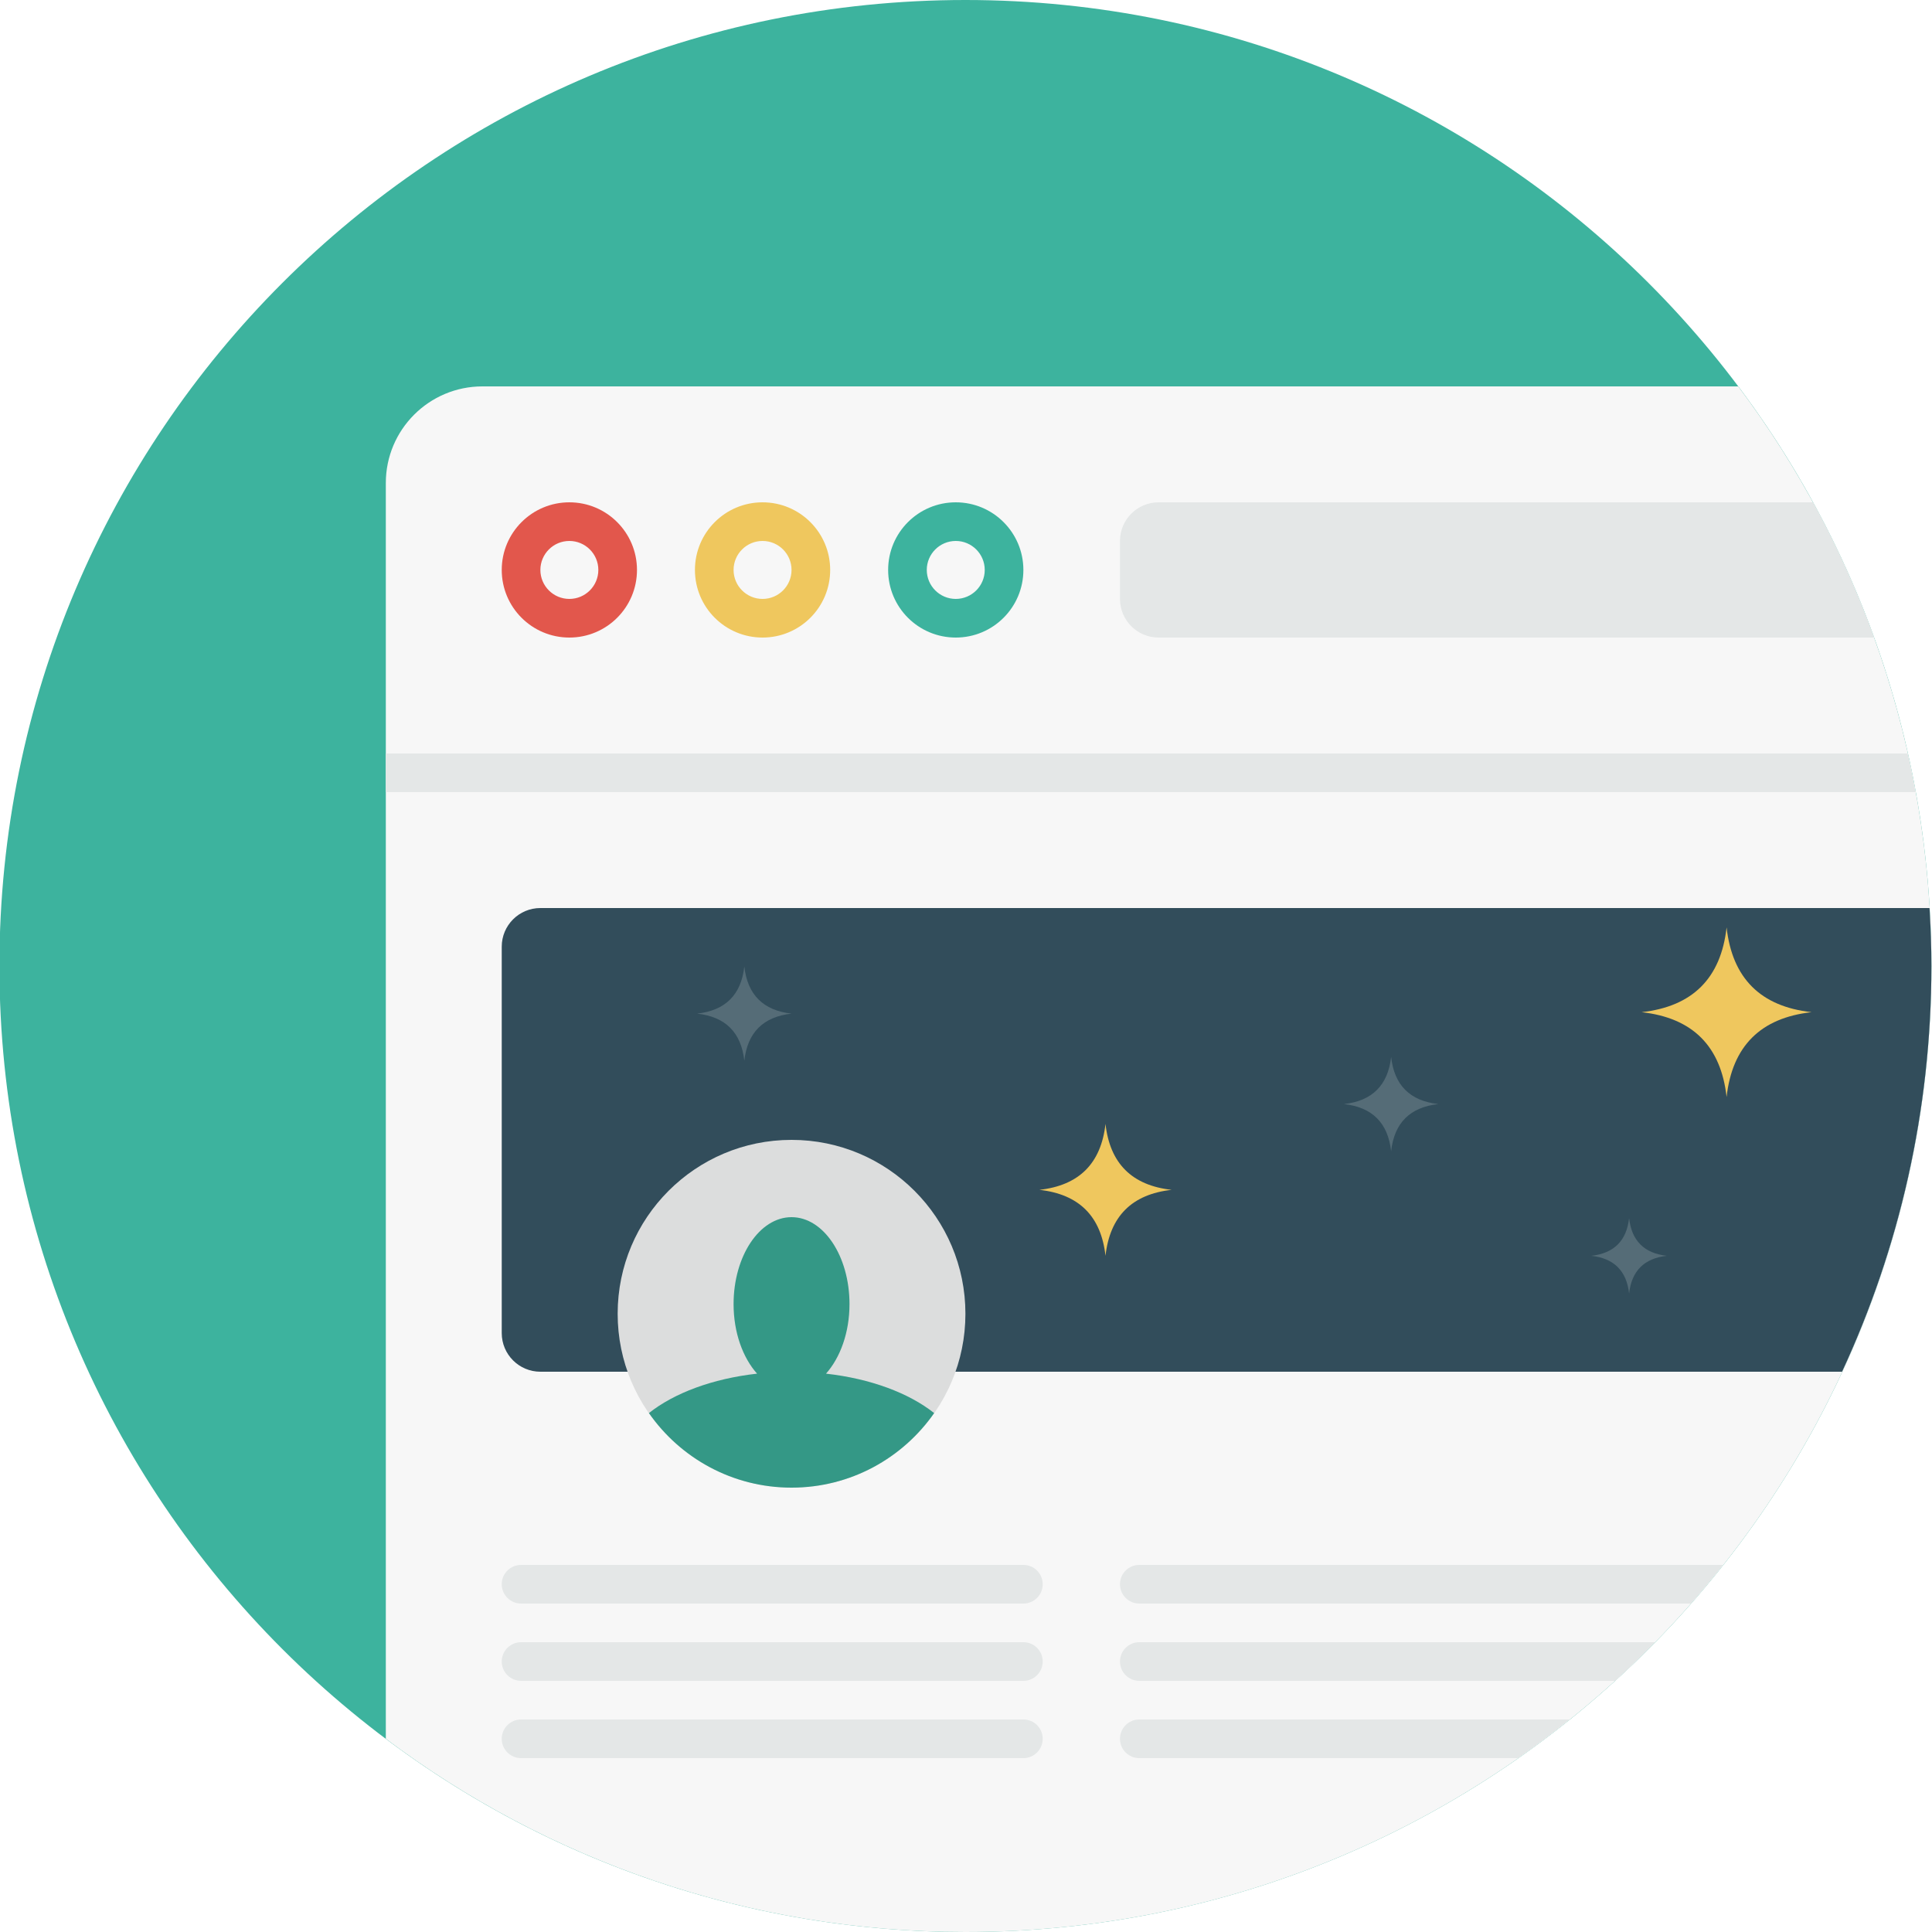
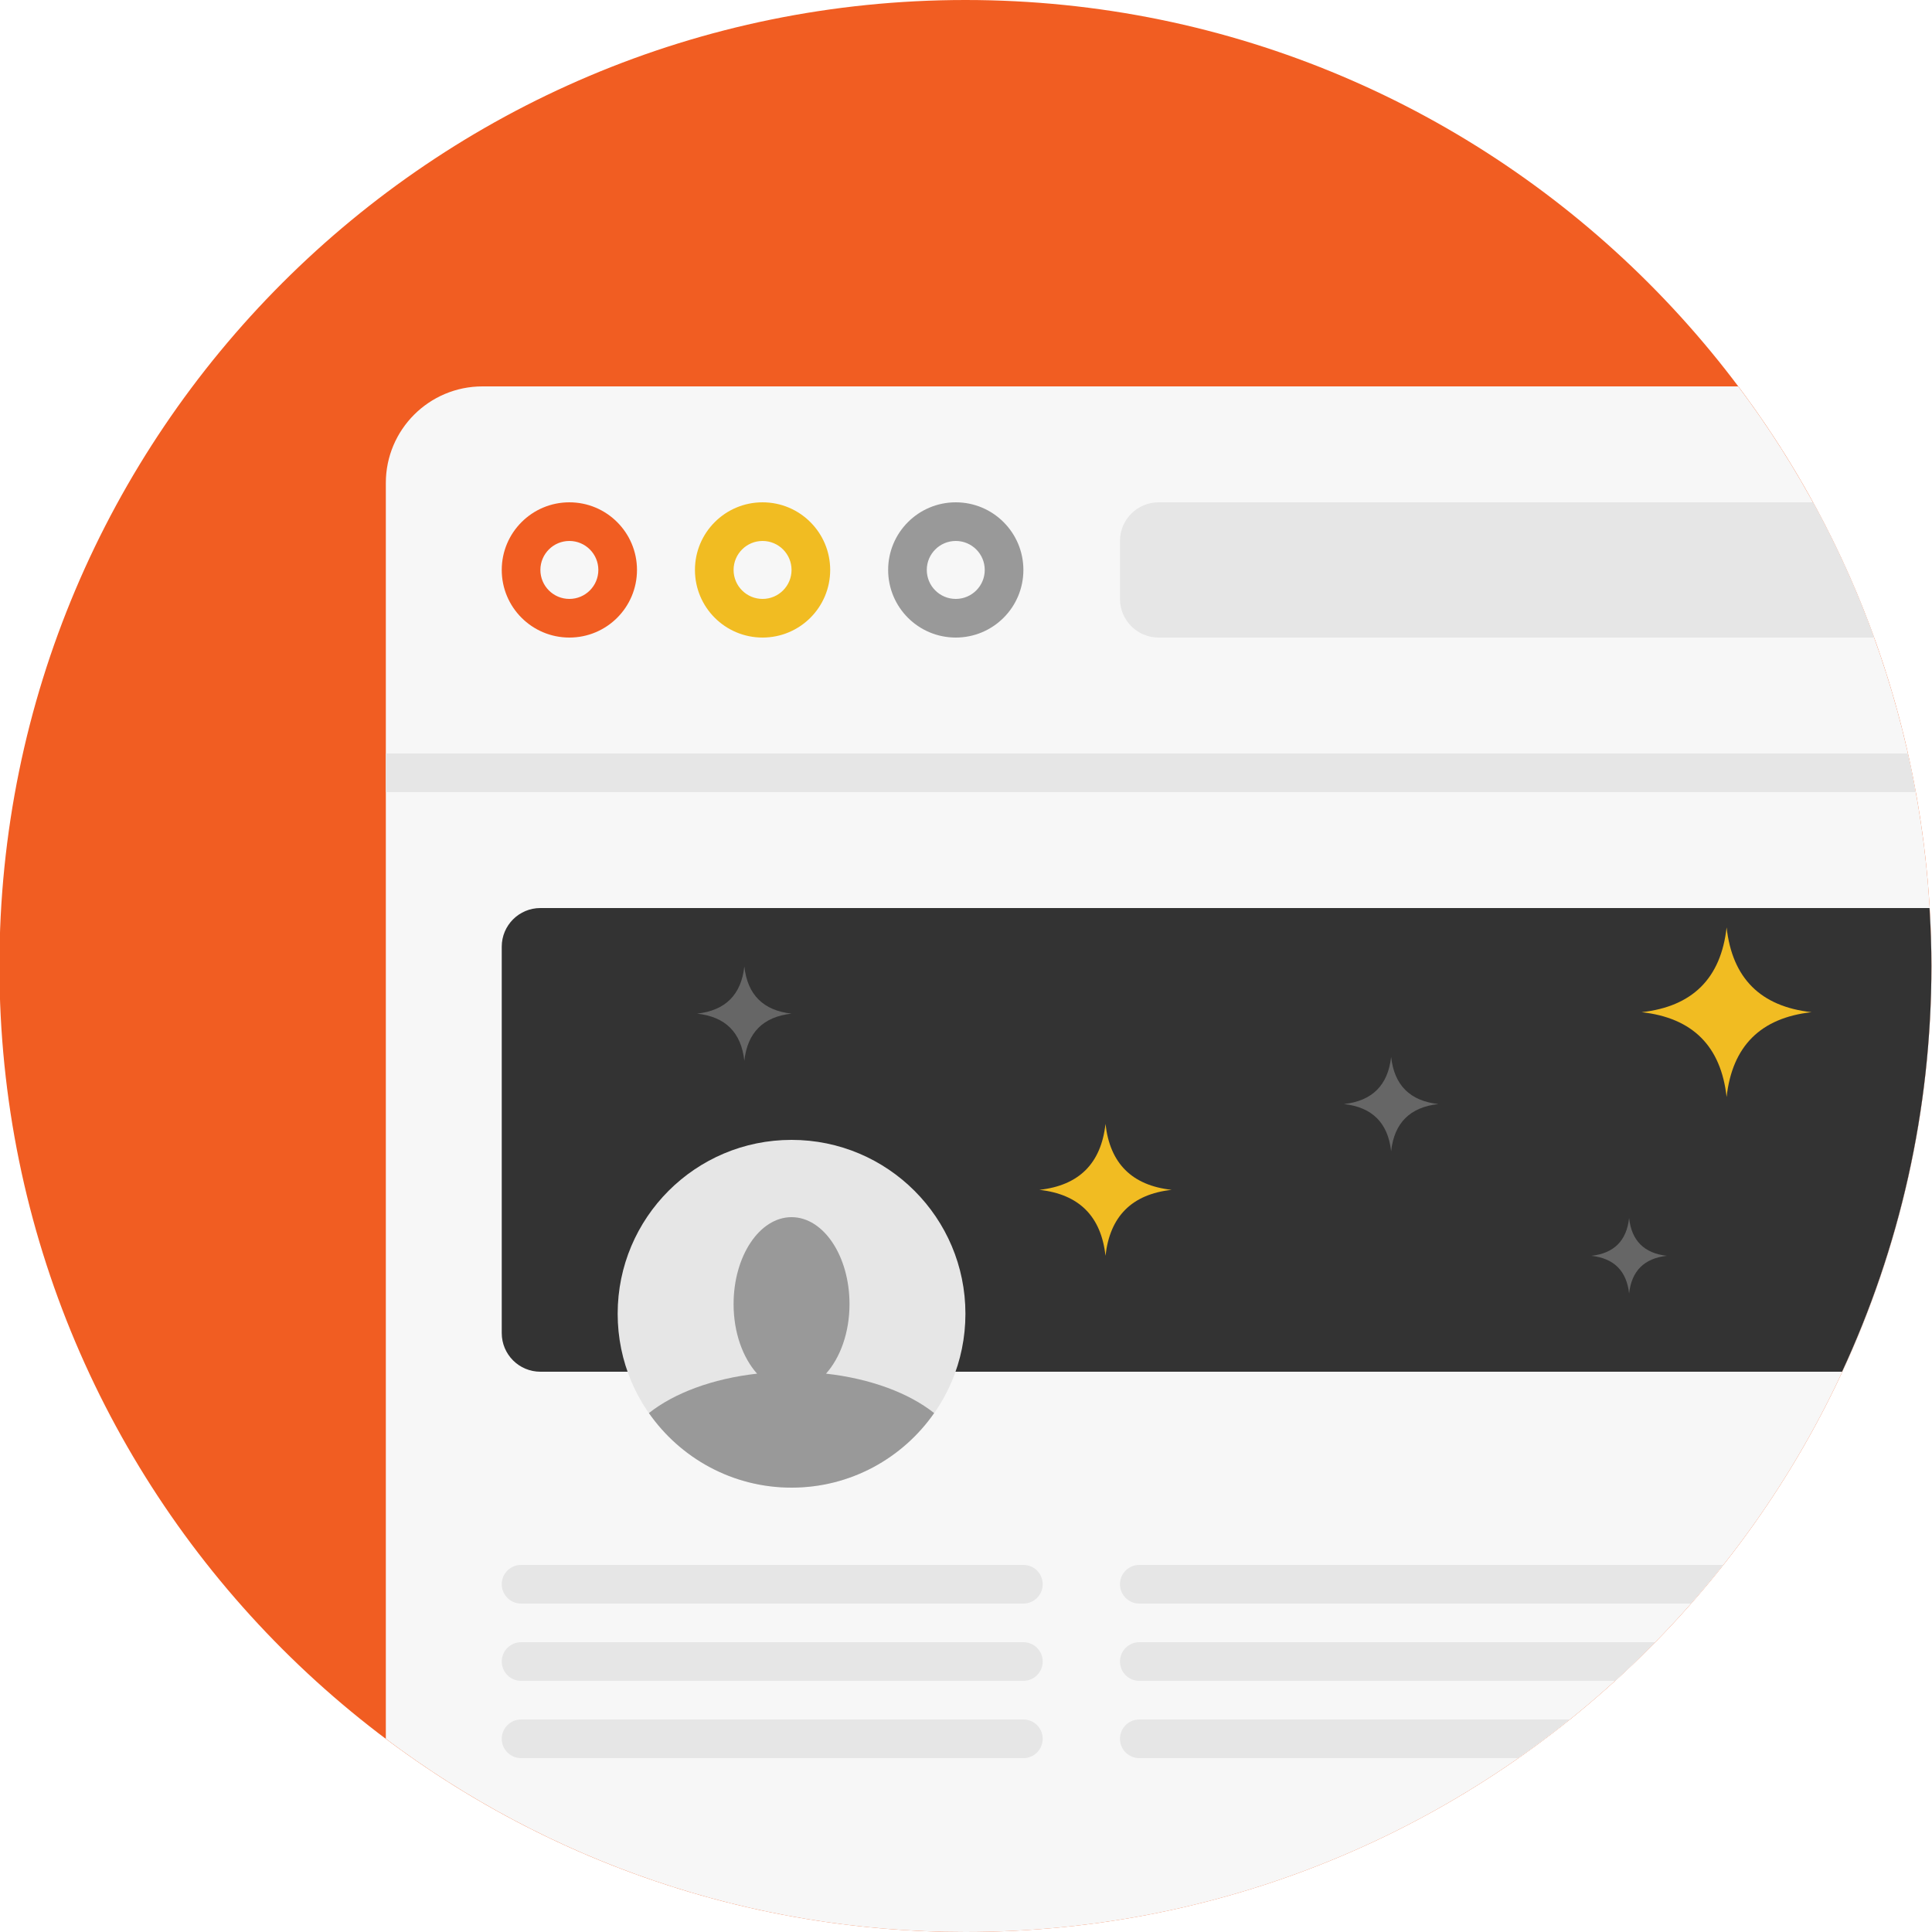
- <svg xmlns="http://www.w3.org/2000/svg" width="100" height="100" viewBox="0 0 100 100">
-   <path fill="#3DB39E" d="M49.97 0c27.614 0 50 22.386 50 50s-22.386 50-50 50-50-22.387-50-50c0-27.615 22.385-50 50-50z" />
-   <path fill="#F7F7F7" d="M24.97 20c-2.761 0-5 2.239-5 5v65c8.356 6.277 18.743 10 30 10 27.614 0 50-22.387 50-50 0-11.257-3.722-21.643-9.999-30h-65.001z" />
-   <path fill="#324D5B" d="M25.97 49v20c0 1.104.896 2 2 2h67.376c2.96-6.387 4.624-13.498 4.624-21 0-1.008-.039-2.007-.098-3h-71.902c-1.105 0-2 .895-2 2z" />
-   <path fill="#EFC75E" d="M89.368 48.001c-.293 2.633-1.76 4.096-4.398 4.389 2.639.293 4.105 1.758 4.398 4.391.293-2.633 1.76-4.098 4.398-4.391-2.638-.292-4.105-1.755-4.398-4.389zm-32.148 10.171c-.228 2.047-1.367 3.186-3.42 3.414 2.053.229 3.192 1.367 3.42 3.414.229-2.047 1.369-3.186 3.422-3.414-2.053-.229-3.194-1.367-3.422-3.414z" />
-   <path fill="#556C77" d="M38.526 50.025c-.162 1.463-.977 2.276-2.443 2.44 1.467.162 2.281.975 2.443 2.438.164-1.463.979-2.275 2.443-2.438-1.464-.164-2.279-.977-2.443-2.44zm45.796 13.024c-.13 1.17-.782 1.822-1.954 1.951 1.172.131 1.824.781 1.954 1.951.13-1.17.782-1.82 1.954-1.951-1.172-.129-1.824-.781-1.954-1.951zm-12.317-8.342c-.164 1.463-.979 2.277-2.443 2.439 1.465.162 2.279.977 2.443 2.439.162-1.463.977-2.277 2.443-2.439-1.467-.162-2.281-.976-2.443-2.439z" />
-   <path fill="#DCDDDD" d="M40.97 59c4.971 0 9 4.029 9 9s-4.029 9-9 9-9-4.029-9-9 4.029-9 9-9z" />
-   <path fill="#E2574C" d="M29.47 26c-1.933 0-3.5 1.567-3.5 3.5 0 1.934 1.567 3.5 3.5 3.5 1.934 0 3.5-1.566 3.5-3.5 0-1.933-1.567-3.5-3.5-3.5zm0 5c-.828 0-1.5-.672-1.5-1.5s.672-1.5 1.5-1.5 1.5.672 1.5 1.5-.672 1.5-1.5 1.5z" />
-   <path fill="#EFC75E" d="M39.47 26c-1.934 0-3.5 1.567-3.5 3.5 0 1.934 1.566 3.5 3.5 3.5s3.5-1.566 3.5-3.5c0-1.933-1.567-3.5-3.5-3.5zm0 5c-.828 0-1.5-.672-1.5-1.5s.672-1.5 1.5-1.5 1.5.672 1.5 1.5-.672 1.5-1.5 1.5z" />
-   <path fill="#3DB39E" d="M49.47 26c-1.934 0-3.5 1.567-3.5 3.5 0 1.934 1.566 3.5 3.5 3.5s3.5-1.566 3.5-3.5c0-1.933-1.567-3.5-3.5-3.5zm0 5c-.828 0-1.5-.672-1.5-1.5s.672-1.5 1.5-1.5 1.5.672 1.5 1.5-.672 1.5-1.5 1.5z" />
-   <g fill="#E4E7E7">
-     <path d="M25.97 82c0 .553.448 1 1 1h26c.553 0 1-.447 1-1s-.447-1-1-1h-26c-.553 0-1 .447-1 1zM57.97 86c0 .553.447 1 1 1h24.631c.709-.645 1.393-1.316 2.063-2h-26.694c-.553 0-1 .447-1 1zM53.97 90c0-.553-.447-1-1-1h-26c-.552 0-1 .447-1 1s.448 1 1 1h26c.552 0 1-.447 1-1zM57.97 82c0 .553.447 1 1 1h28.547c.573-.652 1.129-1.318 1.668-2h-30.215c-.553 0-1 .447-1 1zM93.839 26h-33.869c-1.104 0-2 .896-2 2v3c0 1.104.896 2 2 2h37.031c-.878-2.426-1.937-4.765-3.162-7zM52.97 85h-26c-.552 0-1 .447-1 1s.448 1 1 1h26c.553 0 1-.447 1-1s-.448-1-1-1zM58.97 89c-.553 0-1 .447-1 1s.447 1 1 1h19.604c.912-.639 1.803-1.305 2.67-2h-22.274z" />
+ <svg xmlns="http://www.w3.org/2000/svg" width="64px" height="64px" viewBox="0 0 64 64" version="1.1">
+   <description>Created with Sketch.</description>
+   <defs />
+   <g id="Page-1" stroke="none" stroke-width="1" fill="none" fill-rule="evenodd">
+     <g id="browser">
+       <path d="M31.981,0 C49.654,0 63.981,14.327 63.981,32 C63.981,49.673 49.654,64 31.981,64 C14.308,64 -0.019,49.672 -0.019,32 C-0.019,14.326 14.307,0 31.981,0 L31.981,0 Z" id="Shape" fill="#F15D22" />
+       <path d="M15.981,12.8 C14.214,12.8 12.781,14.233 12.781,16 L12.781,57.6 C18.129,61.617 24.776,64 31.981,64 C49.654,64 63.981,49.672 63.981,32 C63.981,24.796 61.599,18.148 57.581,12.8 L15.981,12.8 L15.981,12.8 Z" id="Shape" fill="#F7F7F7" />
+       <path d="M16.621,31.36 L16.621,44.16 C16.621,44.867 17.194,45.44 17.901,45.44 L61.021,45.44 C62.916,41.352 63.981,36.801 63.981,32 C63.981,31.355 63.956,30.716 63.918,30.08 L17.901,30.08 C17.194,30.08 16.621,30.653 16.621,31.36 L16.621,31.36 Z" id="Shape" fill="#333333" />
+       <path d="M57.196,30.721 C57.008,32.406 56.069,33.342 54.381,33.53 C56.07,33.717 57.008,34.655 57.196,36.34 C57.383,34.655 58.322,33.717 60.01,33.53 C58.322,33.343 57.383,32.406 57.196,30.721 L57.196,30.721 Z M36.621,37.23 C36.475,38.54 35.746,39.269 34.432,39.415 C35.746,39.562 36.475,40.29 36.621,41.6 C36.767,40.29 37.497,39.561 38.811,39.415 C37.497,39.268 36.767,38.54 36.621,37.23 L36.621,37.23 Z" id="Shape" fill="#F1BC22" />
+       <path d="M24.657,32.016 C24.553,32.952 24.031,33.473 23.093,33.578 C24.032,33.681 24.553,34.202 24.657,35.138 C24.762,34.202 25.283,33.682 26.22,33.578 C25.283,33.473 24.762,32.952 24.657,32.016 L24.657,32.016 Z M53.966,40.351 C53.883,41.1 53.466,41.517 52.716,41.6 C53.466,41.684 53.883,42.1 53.966,42.849 C54.049,42.1 54.467,41.684 55.217,41.6 C54.467,41.517 54.049,41.1 53.966,40.351 L53.966,40.351 Z M46.083,35.012 C45.978,35.949 45.457,36.47 44.52,36.573 C45.457,36.677 45.978,37.199 46.083,38.134 C46.187,37.198 46.708,36.677 47.647,36.573 C46.708,36.47 46.187,35.949 46.083,35.012 L46.083,35.012 Z" id="Shape" fill="#666666" />
+       <path d="M26.221,37.76 C29.402,37.76 31.981,40.339 31.981,43.52 C31.981,46.701 29.402,49.28 26.221,49.28 C23.039,49.28 20.461,46.701 20.461,43.52 C20.461,40.339 23.039,37.76 26.221,37.76 L26.221,37.76 Z" id="Shape" fill="#E6E6E6" />
+       <path d="M18.861,16.64 C17.624,16.64 16.621,17.643 16.621,18.88 C16.621,20.118 17.624,21.12 18.861,21.12 C20.099,21.12 21.101,20.118 21.101,18.88 C21.101,17.643 20.098,16.64 18.861,16.64 L18.861,16.64 Z M18.861,19.84 C18.331,19.84 17.901,19.41 17.901,18.88 C17.901,18.35 18.331,17.92 18.861,17.92 C19.391,17.92 19.821,18.35 19.821,18.88 C19.821,19.41 19.391,19.84 18.861,19.84 L18.861,19.84 Z" id="Shape" fill="#F15D22" />
+       <path d="M25.261,16.64 C24.023,16.64 23.021,17.643 23.021,18.88 C23.021,20.118 24.023,21.12 25.261,21.12 C26.499,21.12 27.501,20.118 27.501,18.88 C27.501,17.643 26.498,16.64 25.261,16.64 L25.261,16.64 Z M25.261,19.84 C24.731,19.84 24.301,19.41 24.301,18.88 C24.301,18.35 24.731,17.92 25.261,17.92 C25.791,17.92 26.221,18.35 26.221,18.88 C26.221,19.41 25.791,19.84 25.261,19.84 L25.261,19.84 Z" id="Shape" fill="#F1BC22" />
+       <path d="M31.661,16.64 C30.423,16.64 29.421,17.643 29.421,18.88 C29.421,20.118 30.423,21.12 31.661,21.12 C32.899,21.12 33.901,20.118 33.901,18.88 C33.901,17.643 32.898,16.64 31.661,16.64 L31.661,16.64 Z M31.661,19.84 C31.131,19.84 30.701,19.41 30.701,18.88 C30.701,18.35 31.131,17.92 31.661,17.92 C32.191,17.92 32.621,18.35 32.621,18.88 C32.621,19.41 32.191,19.84 31.661,19.84 L31.661,19.84 Z" id="Shape" fill="#999999" />
+       <g id="Group" transform="translate(16.64, 16.64)" fill="#E6E6E6">
+         <path d="M-0.019,35.84 C-0.019,36.194 0.268,36.48 0.621,36.48 L17.261,36.48 C17.615,36.48 17.901,36.194 17.901,35.84 C17.901,35.486 17.615,35.2 17.261,35.2 L0.621,35.2 C0.267,35.2 -0.019,35.486 -0.019,35.84 L-0.019,35.84 Z M20.461,38.4 C20.461,38.754 20.747,39.04 21.101,39.04 L36.865,39.04 C37.318,38.627 37.756,38.198 38.185,37.76 L21.101,37.76 C20.747,37.76 20.461,38.046 20.461,38.4 L20.461,38.4 Z M17.901,40.96 C17.901,40.606 17.615,40.32 17.261,40.32 L0.621,40.32 C0.268,40.32 -0.019,40.606 -0.019,40.96 C-0.019,41.314 0.268,41.6 0.621,41.6 L17.261,41.6 C17.614,41.6 17.901,41.314 17.901,40.96 L17.901,40.96 Z M20.461,35.84 C20.461,36.194 20.747,36.48 21.101,36.48 L39.371,36.48 C39.738,36.063 40.093,35.636 40.438,35.2 L21.101,35.2 C20.747,35.2 20.461,35.486 20.461,35.84 L20.461,35.84 Z M43.417,-1.42108547e-14 L21.741,-1.42108547e-14 C21.034,-1.42108547e-14 20.461,0.573 20.461,1.28 L20.461,3.2 C20.461,3.907 21.034,4.48 21.741,4.48 L45.441,4.48 C44.879,2.927 44.201,1.43 43.417,-1.42108547e-14 L43.417,-1.42108547e-14 Z M17.261,37.76 L0.621,37.76 C0.268,37.76 -0.019,38.046 -0.019,38.4 C-0.019,38.754 0.268,39.04 0.621,39.04 L17.261,39.04 C17.615,39.04 17.901,38.754 17.901,38.4 C17.901,38.046 17.614,37.76 17.261,37.76 L17.261,37.76 Z M21.101,40.32 C20.747,40.32 20.461,40.606 20.461,40.96 C20.461,41.314 20.747,41.6 21.101,41.6 L33.647,41.6 C34.231,41.191 34.801,40.765 35.356,40.32 L21.101,40.32 L21.101,40.32 Z" id="Shape" />
+       </g>
+       <path d="M63.194,24.96 L12.781,24.96 L12.781,26.24 L63.454,26.24 C63.375,25.81 63.29,25.384 63.194,24.96 L63.194,24.96 Z" id="Shape" fill="#E6E6E6" />
+       <path d="M26.221,40.32 C25.161,40.32 24.301,41.609 24.301,43.2 C24.301,44.147 24.609,44.979 25.079,45.504 C23.602,45.669 22.33,46.148 21.496,46.81 C22.537,48.301 24.263,49.28 26.221,49.28 C28.179,49.28 29.905,48.301 30.945,46.81 C30.112,46.148 28.84,45.669 27.363,45.504 C27.832,44.979 28.141,44.147 28.141,43.2 C28.141,41.609 27.281,40.32 26.221,40.32 Z" id="Shape" fill="#999999" />
+     </g>
  </g>
-   <path fill="#E4E7E7" d="M98.741 39h-78.771v2h79.177c-.123-.672-.257-1.338-.406-2z" />
-   <path fill="#349886" d="M43.97 67.5c0-2.486-1.344-4.5-3-4.5s-3 2.014-3 4.5c0 1.479.482 2.779 1.216 3.6-2.308.258-4.296 1.006-5.598 2.041 1.626 2.33 4.323 3.859 7.382 3.859s5.756-1.529 7.382-3.859c-1.302-1.035-3.29-1.783-5.598-2.041.733-.821 1.216-2.121 1.216-3.6z" />
</svg>
